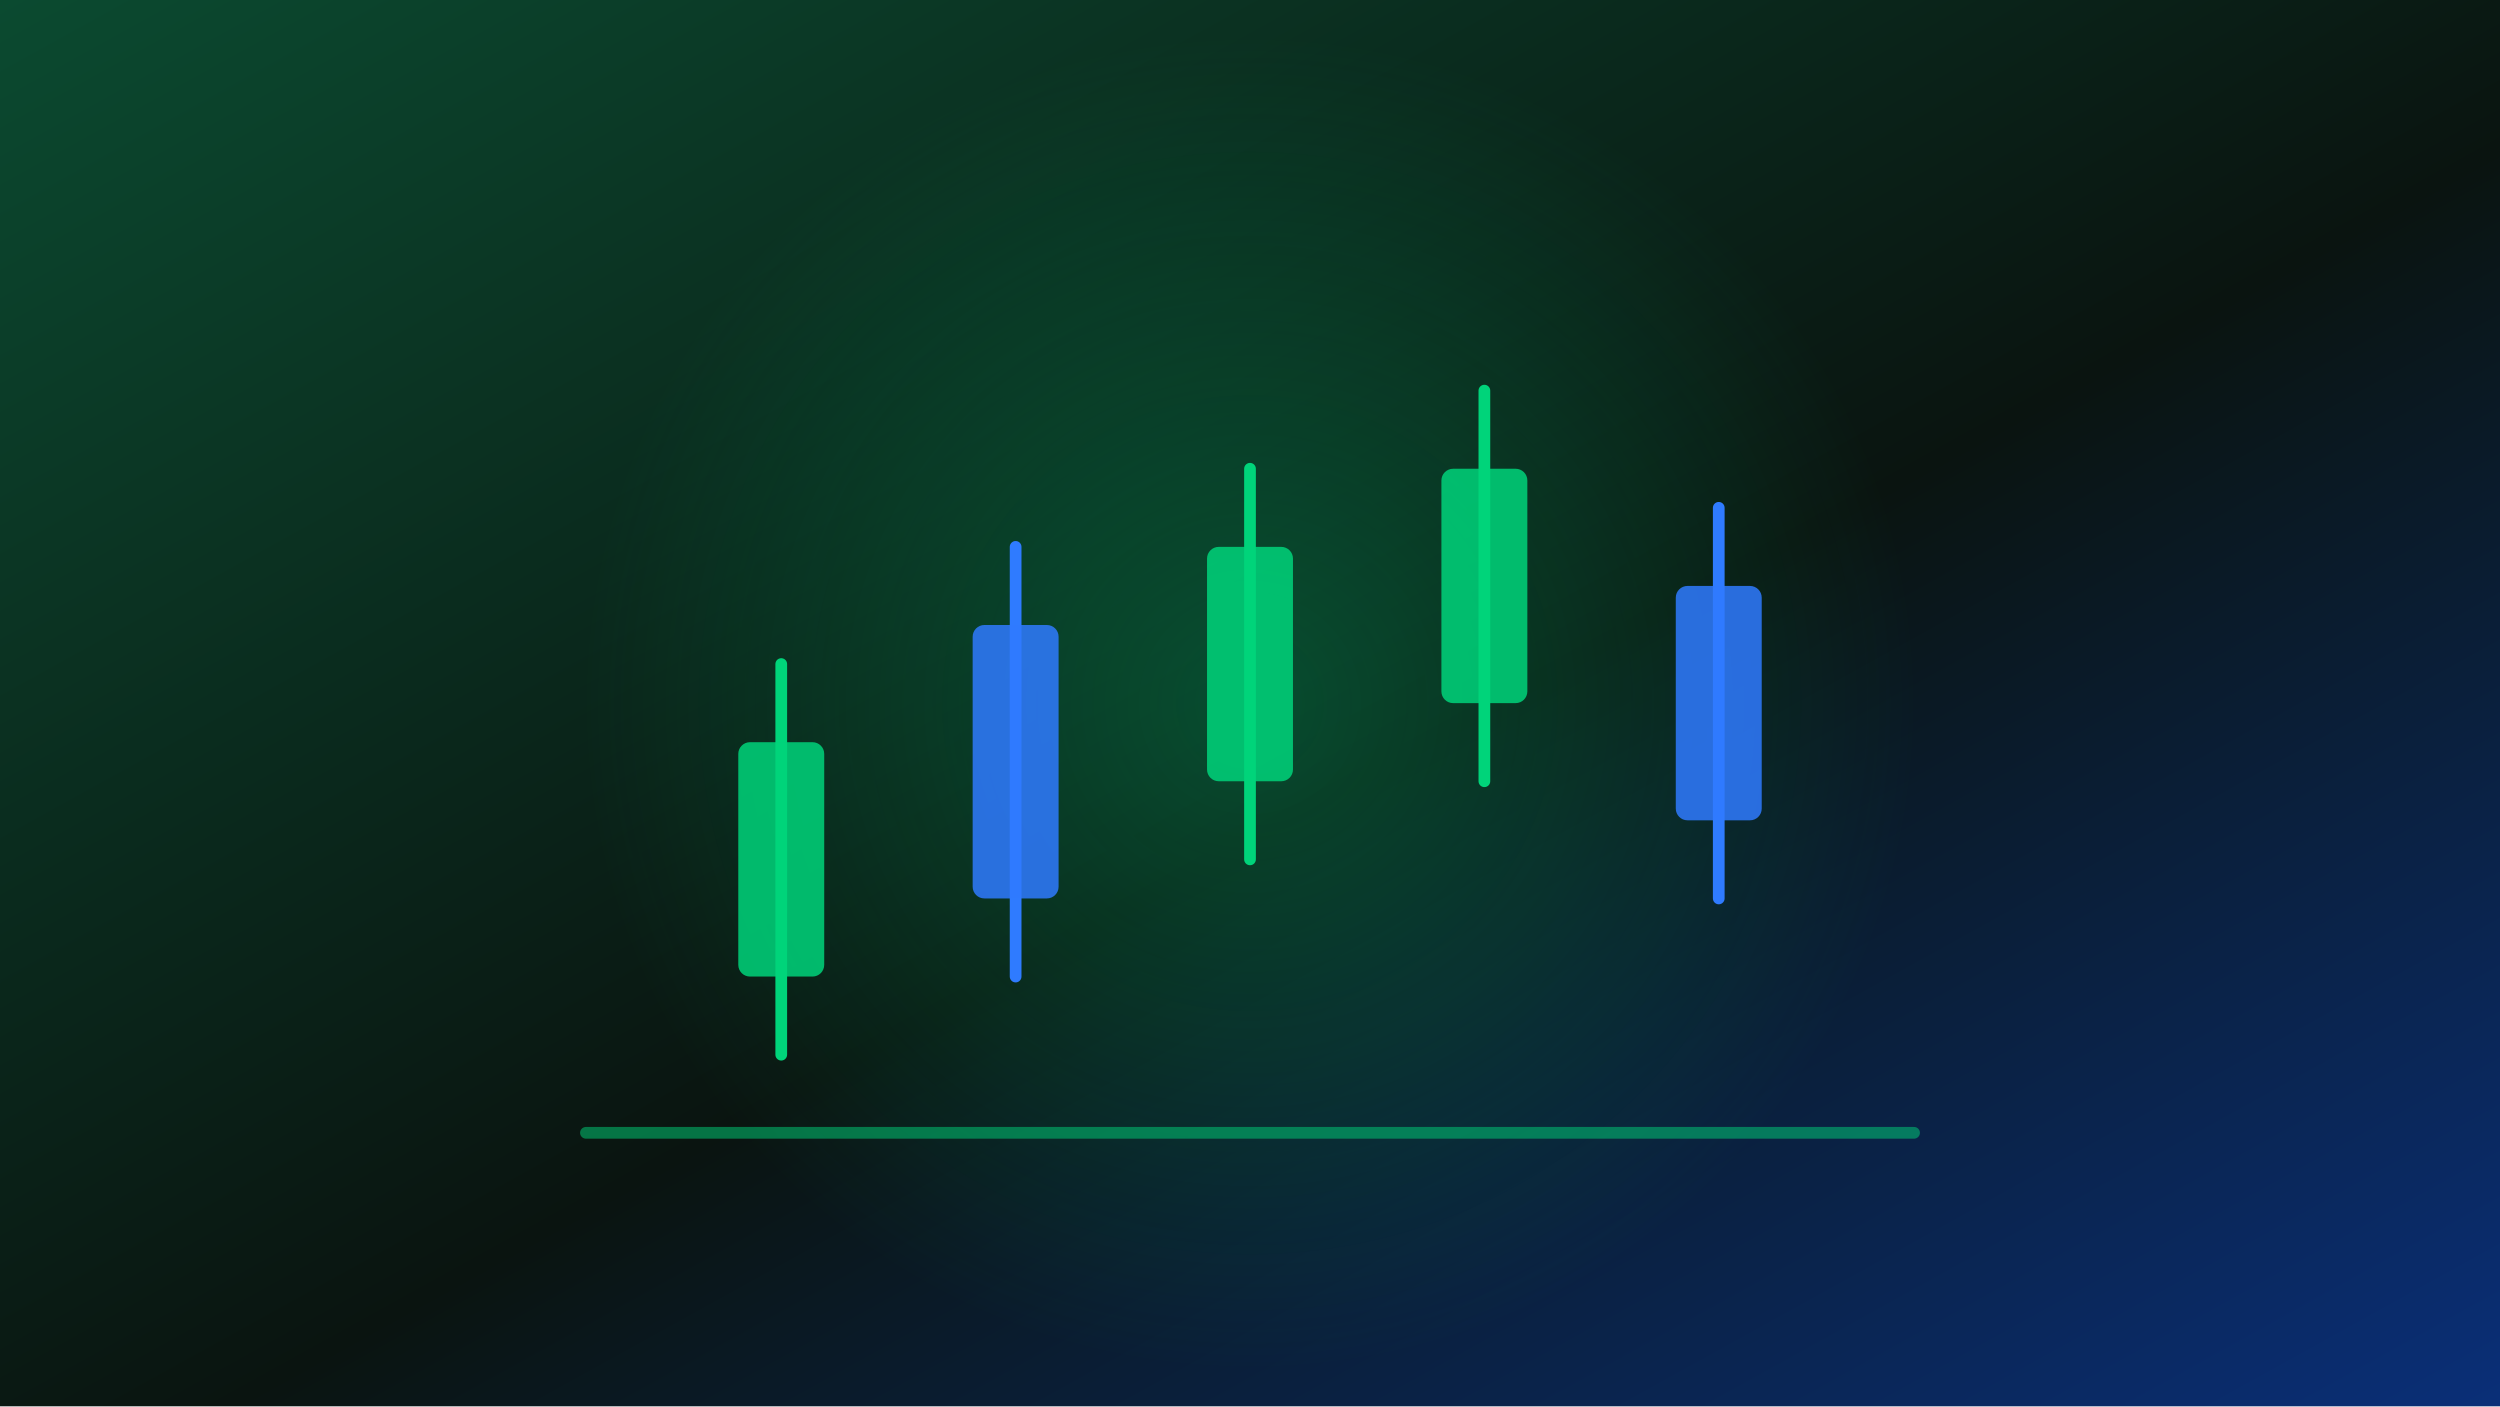
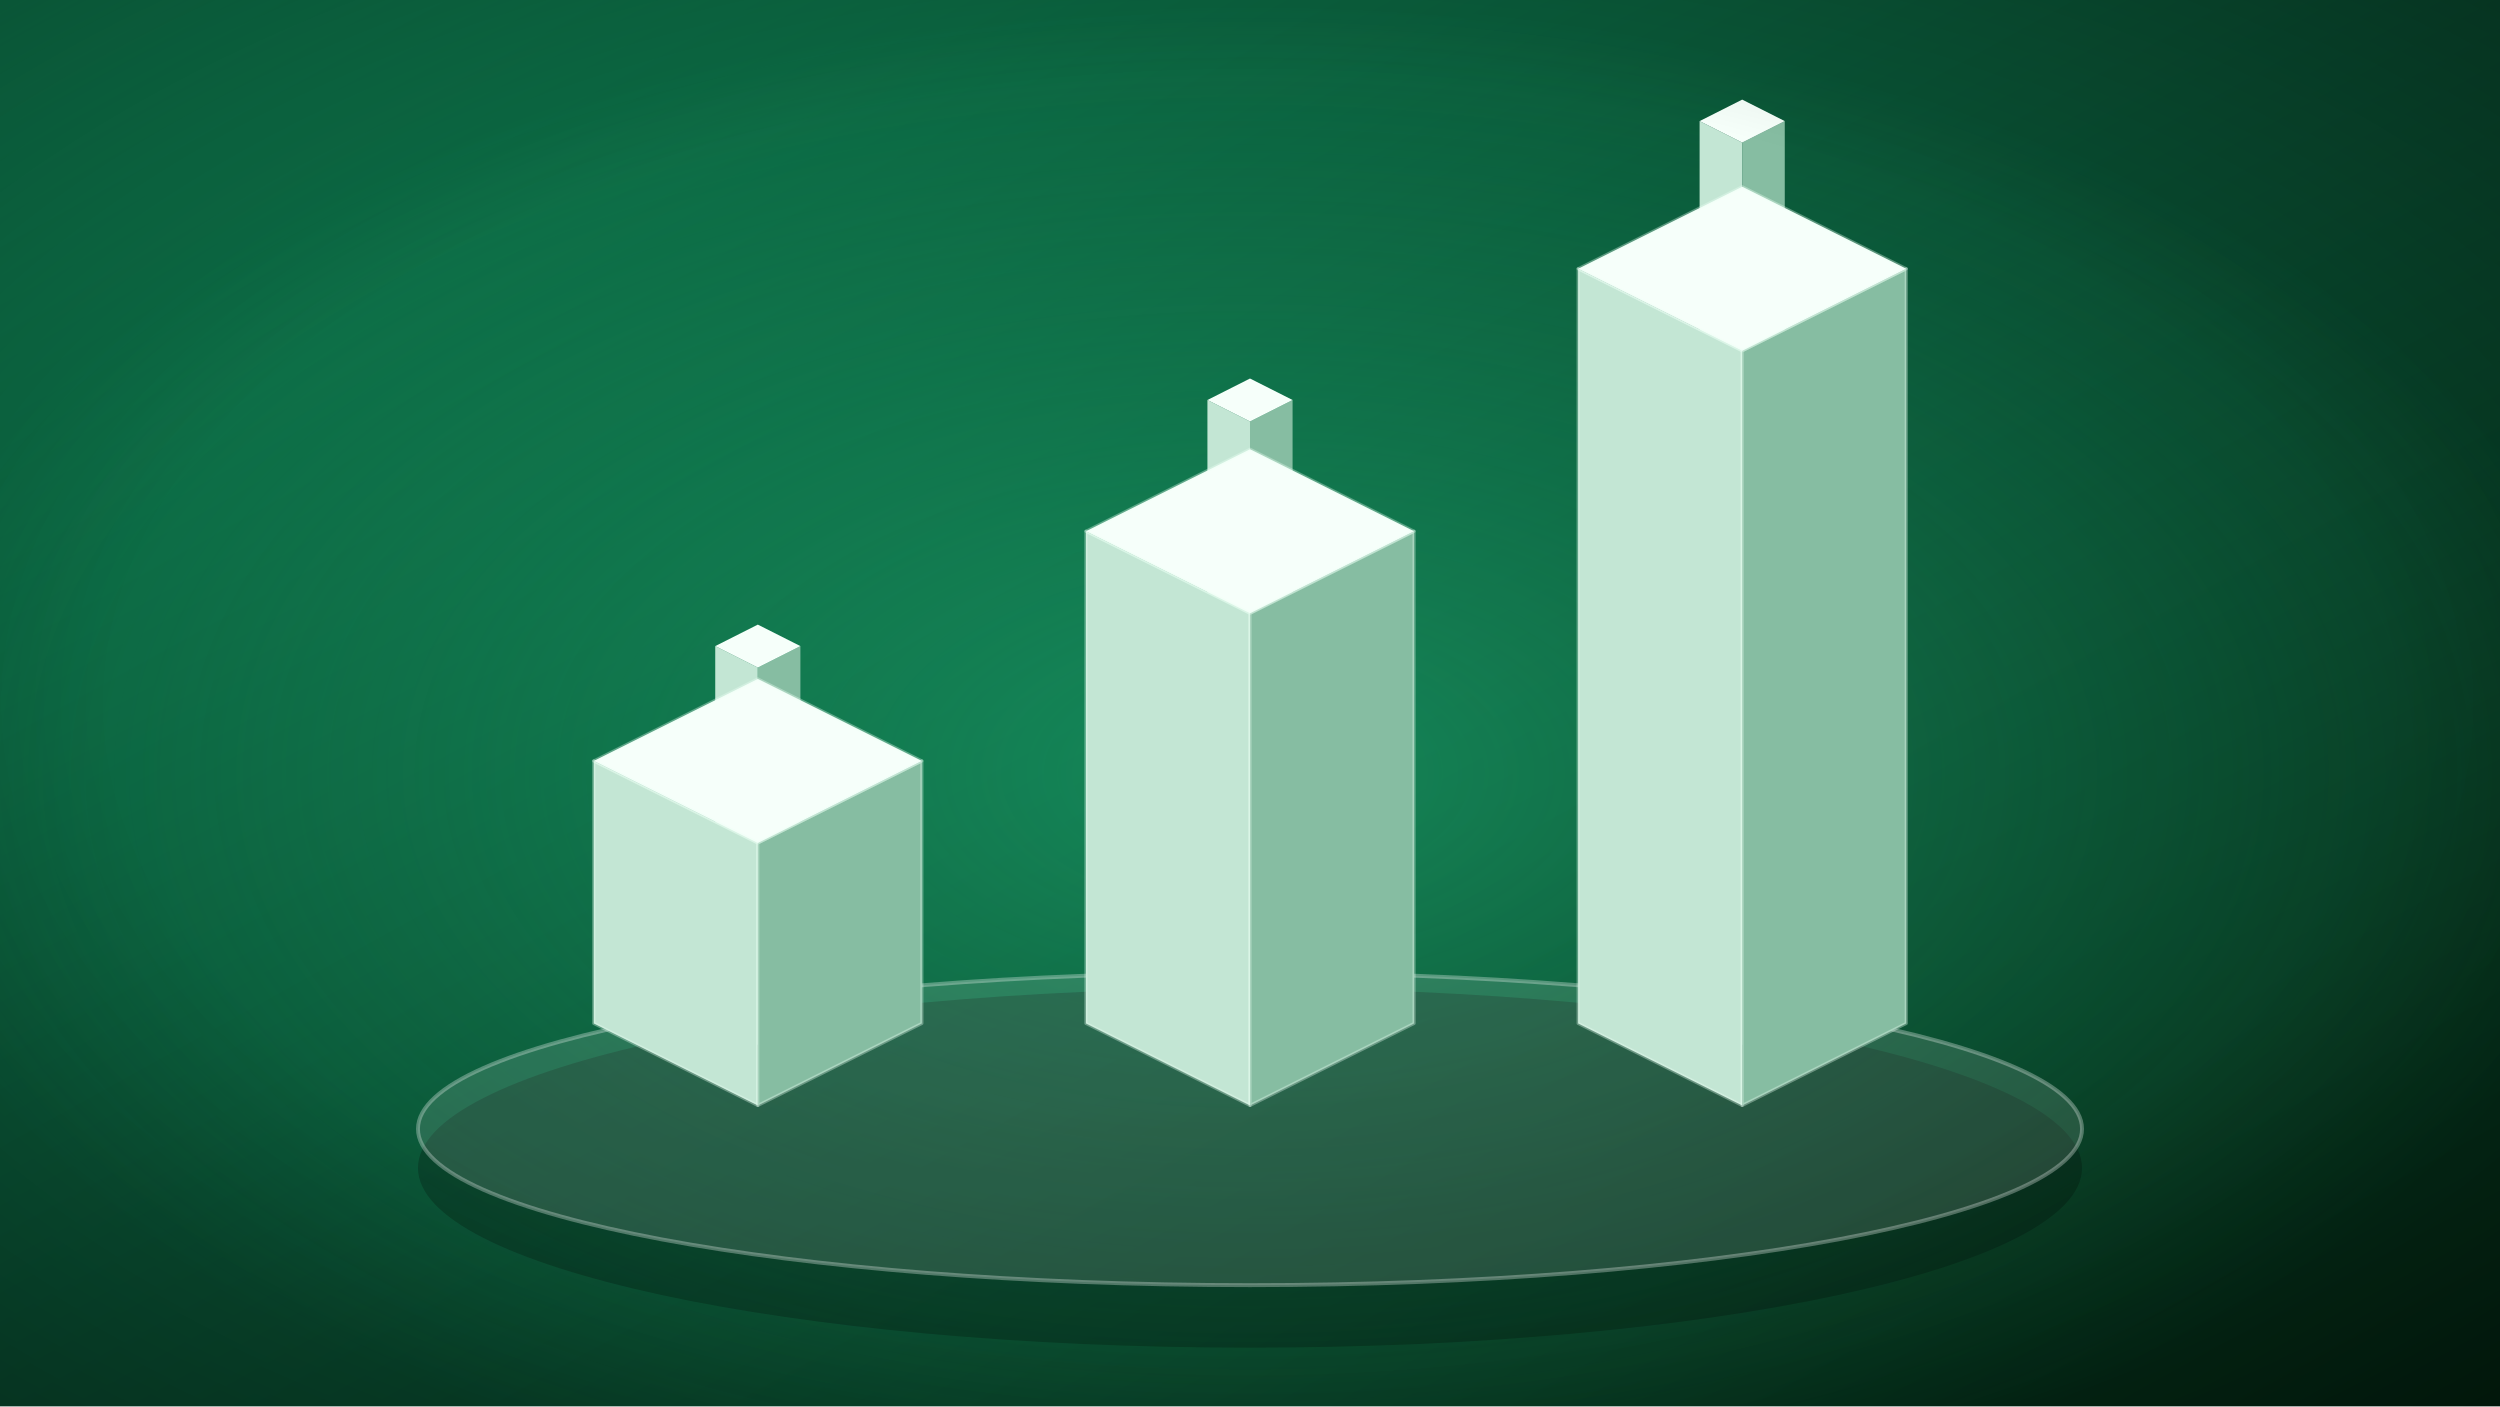
<svg xmlns="http://www.w3.org/2000/svg" viewBox="0 0 640 360" preserveAspectRatio="xMidYMid slice">
  <defs>
    <linearGradient id="bg" x1="0" y1="0" x2="1" y2="1">
-       <stop offset="0" stop-color="#0b4a30" />
-       <stop offset=".55" stop-color="#0a1410" />
-       <stop offset="1" stop-color="#0a2f78" />
+       <stop offset="0" stop-color="#0e7a4e" />
+       <stop offset=".5" stop-color="#084a2f" />
+       <stop offset="1" stop-color="#03200f" />
    </linearGradient>
-     <radialGradient id="gl" cx=".5" cy=".5" r=".5">
-       <stop offset="0" stop-color="#00d47a" stop-opacity=".28" />
-       <stop offset="1" stop-color="#00d47a" stop-opacity="0" />
+     <radialGradient id="gl" cx=".5" cy=".55" r=".55">
+       <stop offset="0" stop-color="#2cf0a0" stop-opacity=".38" />
+       <stop offset="1" stop-color="#2cf0a0" stop-opacity="0" />
+     </radialGradient>
+     <radialGradient id="vg" cx=".5" cy=".5" r=".75">
+       <stop offset=".6" stop-color="#000" stop-opacity="0" />
+       <stop offset="1" stop-color="#000" stop-opacity=".35" />
    </radialGradient>
  </defs>
  <rect width="640" height="360" fill="url(#bg)" />
-   <circle cx="320" cy="180" r="170" fill="url(#gl)" />
-   <g fill="none" stroke-linecap="round" stroke-linejoin="round">
-     <line x1="200" y1="170" x2="200" y2="270" stroke="#00d47a" stroke-width="3" />
-     <rect x="189.0" y="190" width="22" height="60" rx="3" fill="#00d47a" fill-opacity=".85" stroke="none" />
-     <line x1="260" y1="140" x2="260" y2="250" stroke="#2f7bff" stroke-width="3" />
-     <rect x="249.0" y="160" width="22" height="70" rx="3" fill="#2f7bff" fill-opacity=".85" stroke="none" />
-     <line x1="320" y1="120" x2="320" y2="220" stroke="#00d47a" stroke-width="3" />
-     <rect x="309.0" y="140" width="22" height="60" rx="3" fill="#00d47a" fill-opacity=".85" stroke="none" />
-     <line x1="380" y1="100" x2="380" y2="200" stroke="#00d47a" stroke-width="3" />
-     <rect x="369.0" y="120" width="22" height="60" rx="3" fill="#00d47a" fill-opacity=".85" stroke="none" />
-     <line x1="440" y1="130" x2="440" y2="230" stroke="#2f7bff" stroke-width="3" />
-     <rect x="429.0" y="150" width="22" height="60" rx="3" fill="#2f7bff" fill-opacity=".85" stroke="none" />
-     <line x1="150" y1="290" x2="490" y2="290" stroke="#00d47a" stroke-opacity=".5" stroke-width="3" />
-   </g>
+   <rect width="640" height="360" fill="url(#gl)" />
+   <ellipse cx="320" cy="299.0" rx="213" ry="46" fill="#000" fill-opacity=".22" />
+   <ellipse cx="320" cy="289.0" rx="213" ry="40" fill="#fff" fill-opacity=".12" stroke="#fff" stroke-opacity=".3" />
+   <polygon points="183.1,262.0 194.0,267.5 194.0,170.9 183.1,165.4" fill="#c3e6d4" fill-opacity="1" />
+   <polygon points="204.9,262.0 194.0,267.5 194.0,170.9 204.9,165.4" fill="#86bda2" fill-opacity="1" />
+   <polygon points="194.0,159.9 204.9,165.4 194.0,170.9 183.1,165.4" fill="#f6fffa" fill-opacity="1" />
+   <polygon points="152.0,262.0 194.0,283.0 194.0,215.8 152.0,194.8" fill="#c3e6d4" fill-opacity="1" stroke="#eafff4" stroke-opacity=".35" stroke-width=".8" stroke-linejoin="round" />
+   <polygon points="236.0,262.0 194.0,283.0 194.0,215.8 236.0,194.8" fill="#86bda2" fill-opacity="1" stroke="#eafff4" stroke-opacity=".35" stroke-width=".8" stroke-linejoin="round" />
+   <polygon points="194.0,173.8 236.0,194.8 194.0,215.8 152.0,194.8" fill="#f6fffa" fill-opacity="1" stroke="#eafff4" stroke-opacity=".35" stroke-width=".8" stroke-linejoin="round" />
+   <polygon points="309.1,262.0 320.0,267.5 320.0,107.9 309.1,102.4" fill="#c3e6d4" fill-opacity="1" />
+   <polygon points="330.9,262.0 320.0,267.5 320.0,107.9 330.9,102.4" fill="#86bda2" fill-opacity="1" />
+   <polygon points="320.0,96.9 330.9,102.4 320.0,107.9 309.1,102.4" fill="#f6fffa" fill-opacity="1" />
+   <polygon points="278.0,262.0 320.0,283.0 320.0,157.0 278.0,136.0" fill="#c3e6d4" fill-opacity="1" stroke="#eafff4" stroke-opacity=".35" stroke-width=".8" stroke-linejoin="round" />
+   <polygon points="362.0,262.0 320.0,283.0 320.0,157.0 362.0,136.0" fill="#86bda2" fill-opacity="1" stroke="#eafff4" stroke-opacity=".35" stroke-width=".8" stroke-linejoin="round" />
+   <polygon points="320.0,115.0 362.0,136.0 320.0,157.0 278.0,136.0" fill="#f6fffa" fill-opacity="1" stroke="#eafff4" stroke-opacity=".35" stroke-width=".8" stroke-linejoin="round" />
+   <polygon points="435.1,262.0 446.0,267.5 446.0,36.5 435.1,31.0" fill="#c3e6d4" fill-opacity="1" />
+   <polygon points="456.9,262.0 446.0,267.5 446.0,36.5 456.9,31.0" fill="#86bda2" fill-opacity="1" />
+   <polygon points="446.0,25.5 456.9,31.0 446.0,36.5 435.1,31.0" fill="#f6fffa" fill-opacity="1" />
+   <polygon points="404.0,262.0 446.0,283.0 446.0,89.8 404.0,68.8" fill="#c3e6d4" fill-opacity="1" stroke="#eafff4" stroke-opacity=".35" stroke-width=".8" stroke-linejoin="round" />
+   <polygon points="488.0,262.0 446.0,283.0 446.0,89.8 488.0,68.8" fill="#86bda2" fill-opacity="1" stroke="#eafff4" stroke-opacity=".35" stroke-width=".8" stroke-linejoin="round" />
+   <polygon points="446.0,47.8 488.0,68.8 446.0,89.8 404.0,68.8" fill="#f6fffa" fill-opacity="1" stroke="#eafff4" stroke-opacity=".35" stroke-width=".8" stroke-linejoin="round" />
+   <rect width="640" height="360" fill="url(#vg)" />
</svg>
